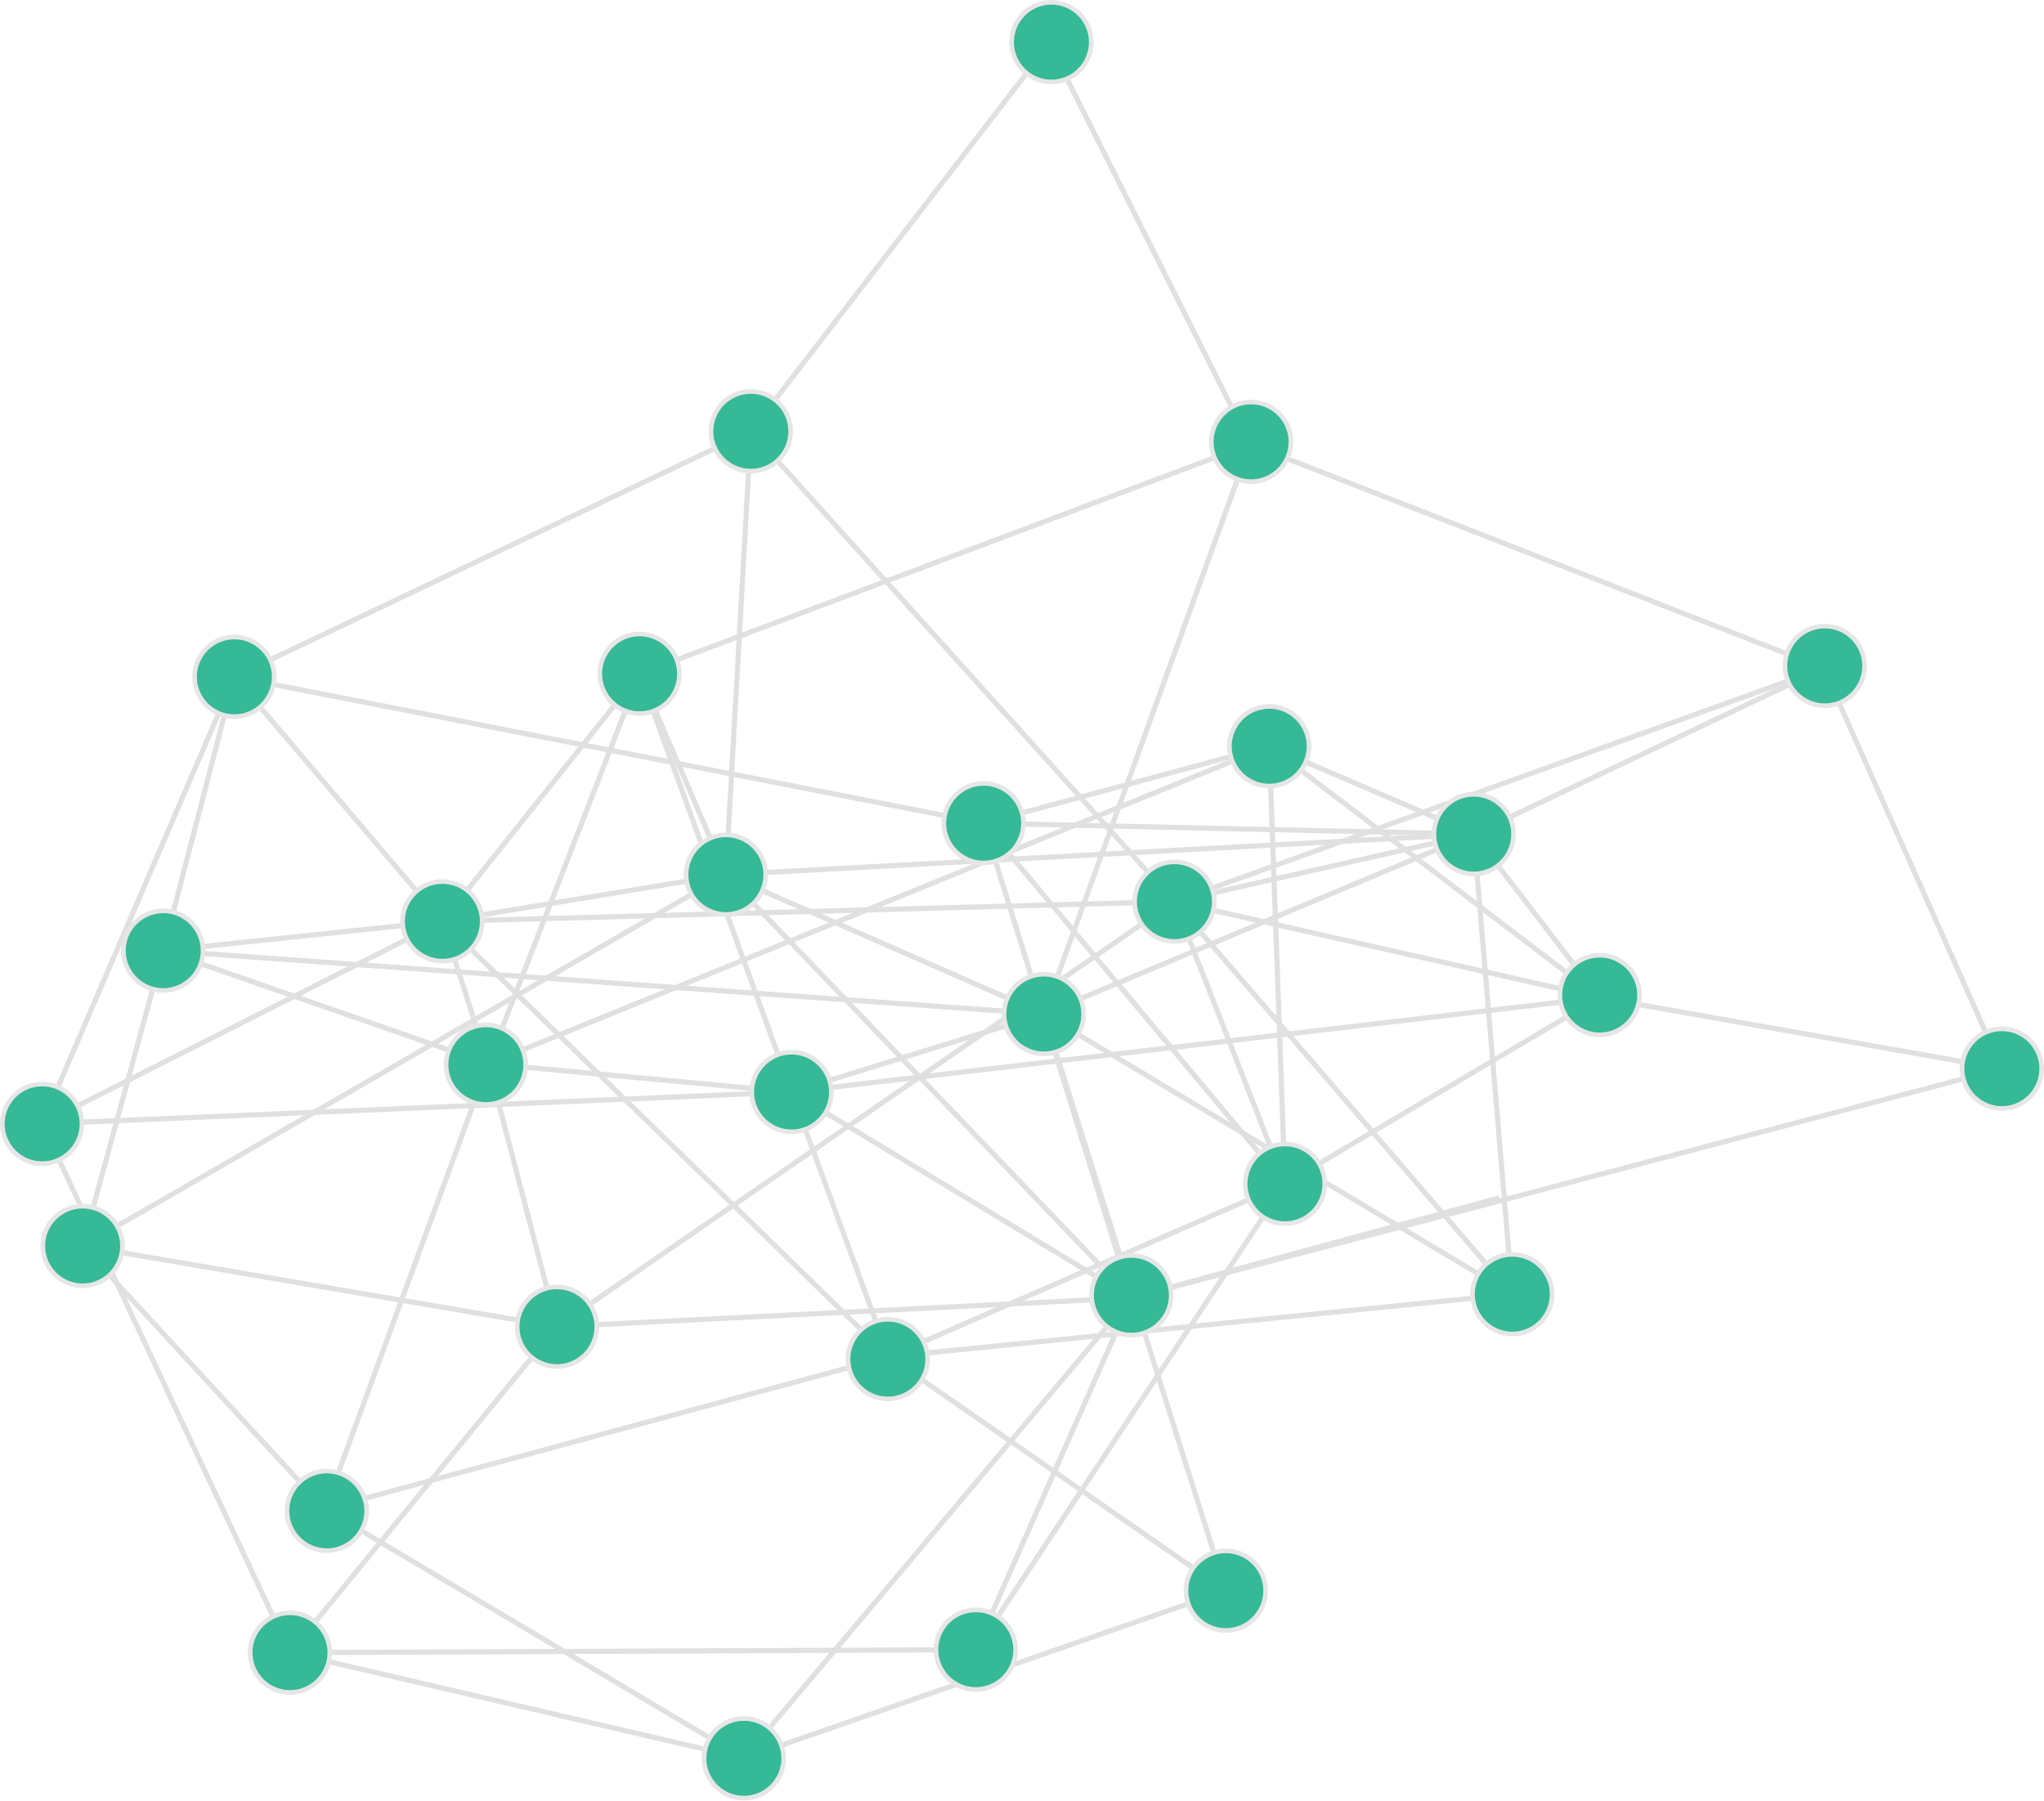
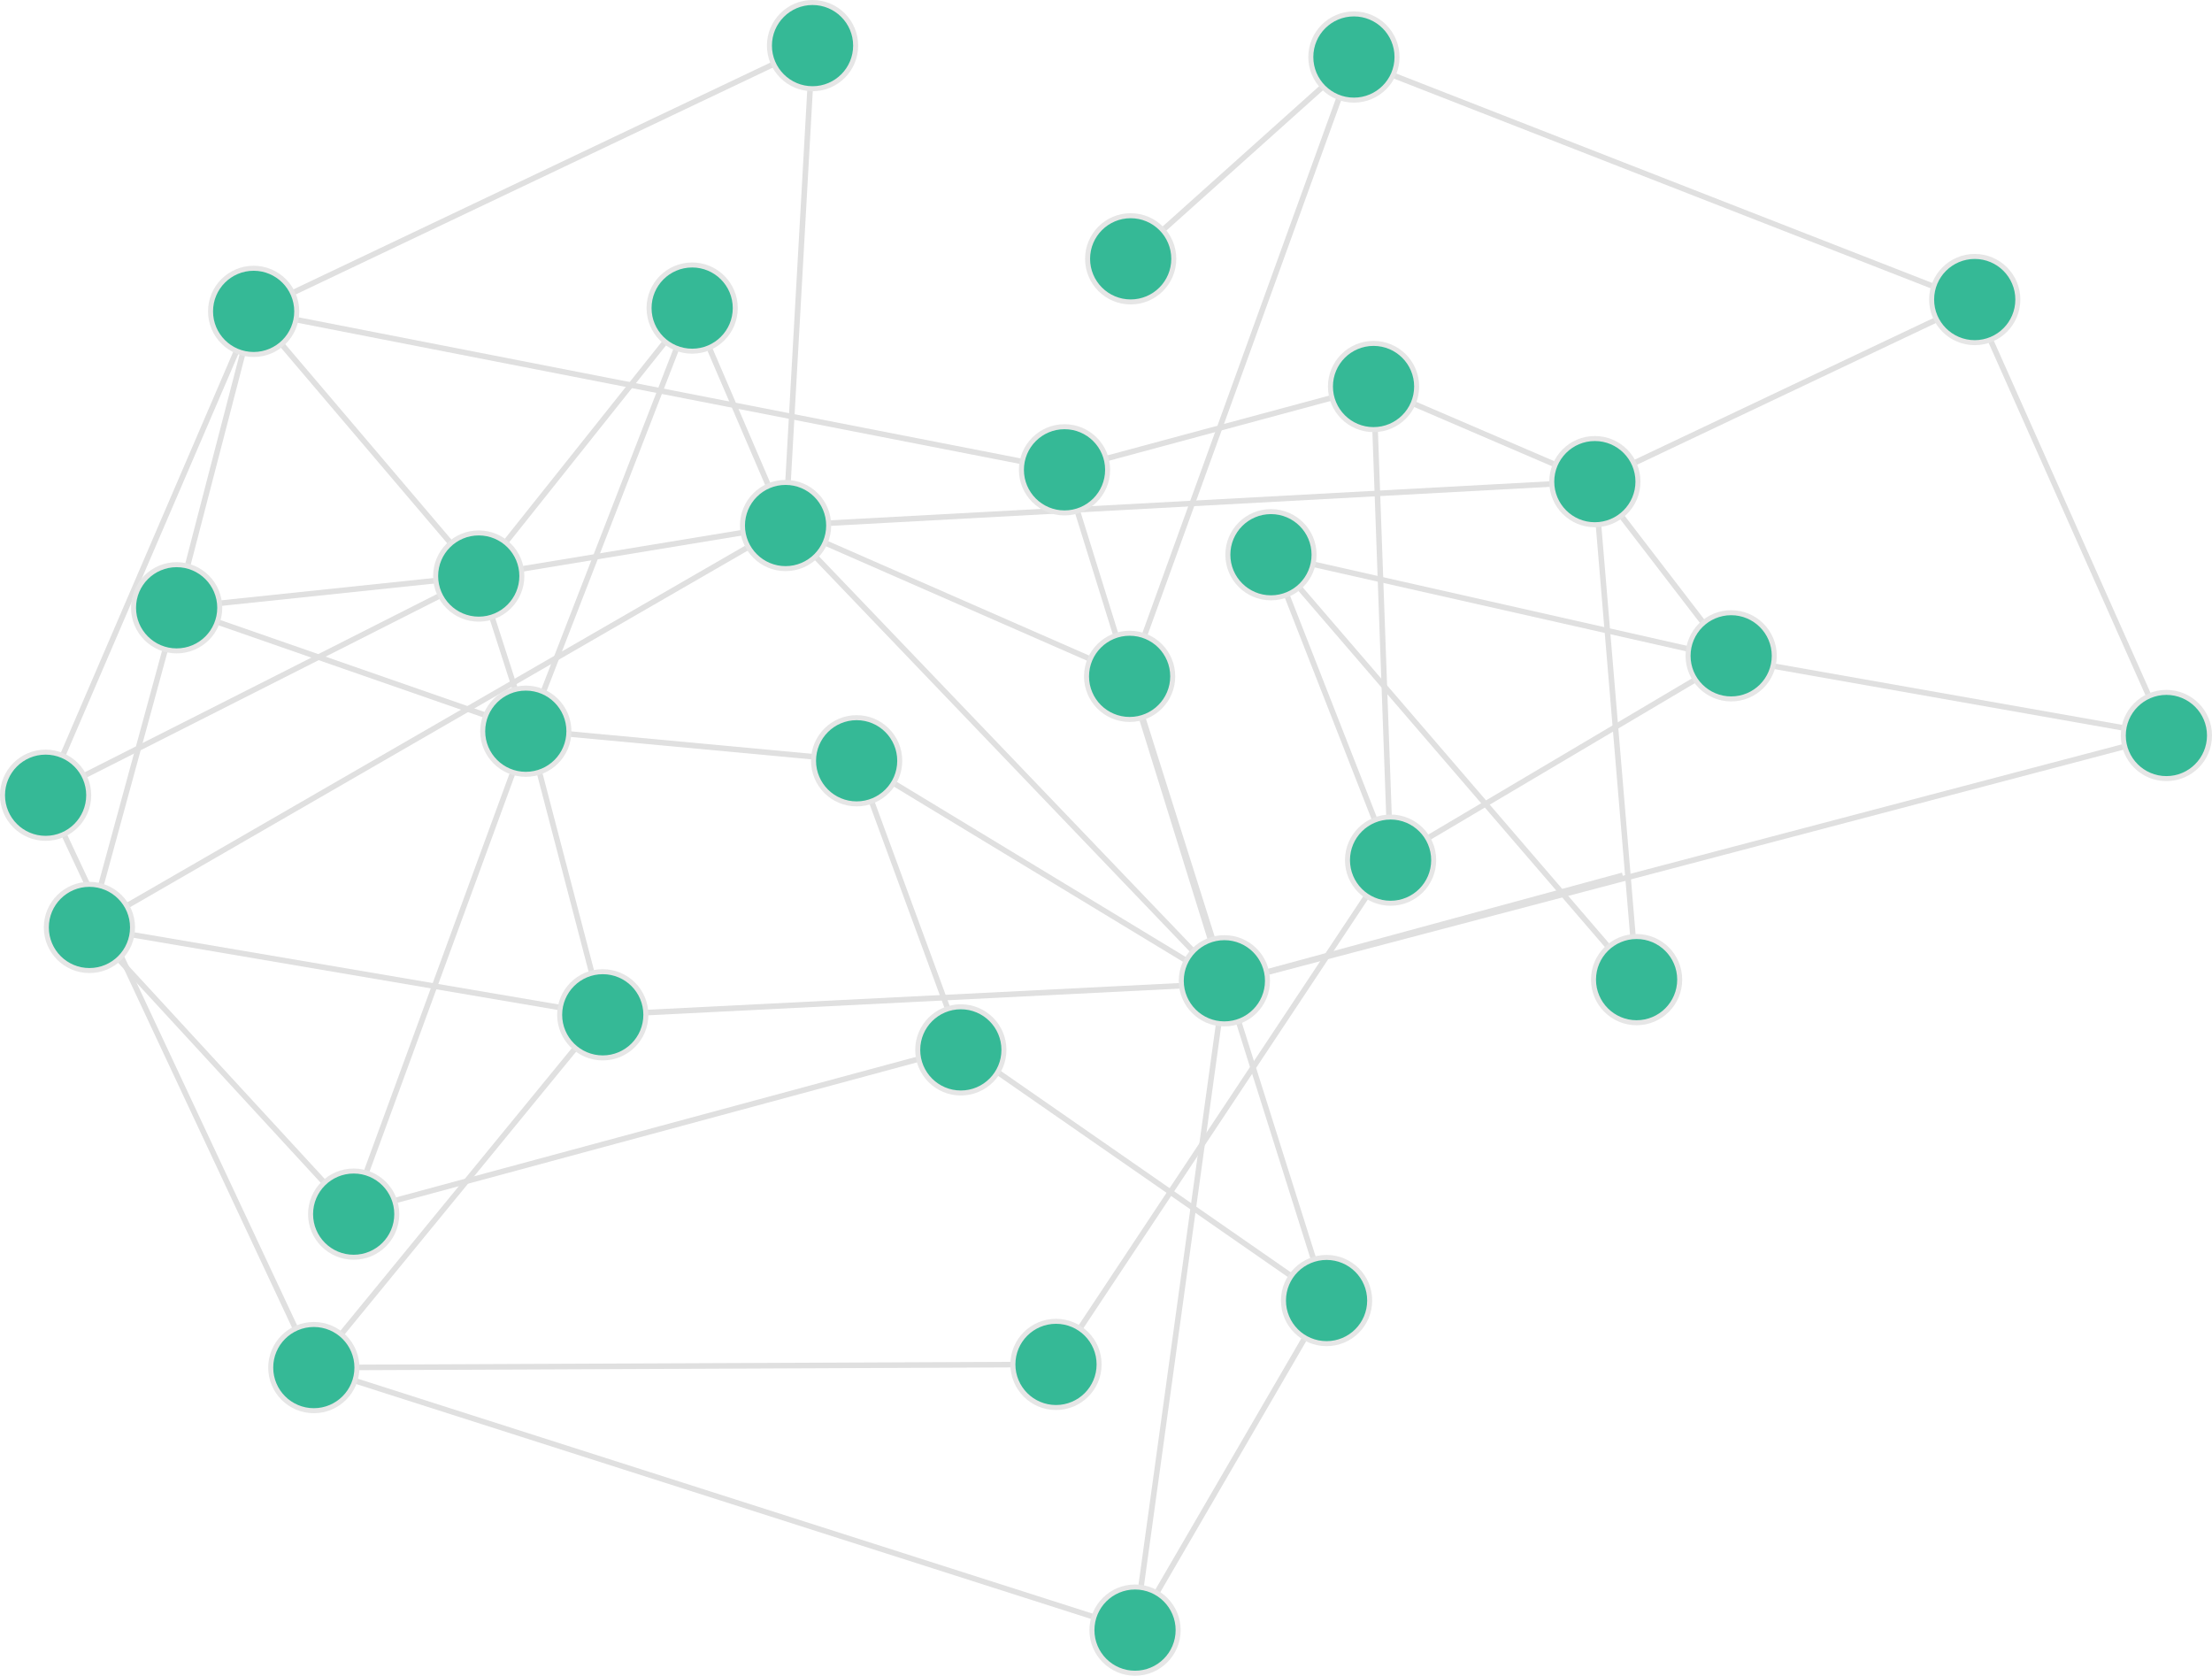
- <svg xmlns="http://www.w3.org/2000/svg" xmlns:xlink="http://www.w3.org/1999/xlink" id="svg241" width="306.441pt" height="269.953pt" version="1.1" viewBox="0 0 306.441 269.953">
+ <svg xmlns="http://www.w3.org/2000/svg" xmlns:xlink="http://www.w3.org/1999/xlink" id="svg241" width="306.441pt" height="232.122pt" version="1.1" viewBox="0 0 306.441 232.122">
  <defs id="defs6">
    <style id="style4" type="text/css">*{stroke-linejoin: round; stroke-linecap: butt}</style>
  </defs>
-   <use id="use171" x="386.175" y="156.36" fill="#73e6c8" stroke="#000000" stroke-width="0.3" xlink:href="#m36042471c1" transform="translate(-61.97553,-51.3622)" />
-   <use id="use173" x="420.813" y="234.179" fill="#73e6c8" stroke="#000000" stroke-width="0.3" xlink:href="#m36042471c1" transform="translate(-61.97553,-51.3622)" />
-   <use id="use175" x="251.629" y="278.723" fill="#73e6c8" stroke="#000000" stroke-width="0.3" xlink:href="#m36042471c1" transform="translate(-61.97553,-51.3622)" />
-   <use id="use177" x="172.863" y="196.482" fill="#73e6c8" stroke="#000000" stroke-width="0.3" xlink:href="#m36042471c1" transform="translate(-61.97553,-51.3622)" />
-   <use id="use179" x="126.676" y="233.227" fill="#73e6c8" stroke="#000000" stroke-width="0.3" xlink:href="#m36042471c1" transform="translate(-61.97553,-51.3622)" />
-   <use id="use181" x="221.416" y="347.097" fill="#73e6c8" stroke="#000000" stroke-width="0.3" xlink:href="#m36042471c1" transform="translate(-61.97553,-51.3622)" />
-   <use id="use183" x="235.718" y="34.988" fill="#73e6c8" stroke="#52aa71" stroke-width="1.5" xlink:href="#m36042471c1" transform="translate(-61.97553,-51.3622)" />
-   <use id="use185" x="204.533" y="290.165" fill="#73e6c8" stroke="#000000" stroke-width="0.3" xlink:href="#m36042471c1" transform="translate(-61.97553,-51.3622)" />
-   <use id="use187" x="94.938" y="319.777" fill="#73e6c8" stroke="#000000" stroke-width="0.3" xlink:href="#m36042471c1" transform="translate(-61.97553,-51.3622)" />
-   <use id="use189" x="88.15" y="347.67" fill="#73e6c8" stroke="#000000" stroke-width="0.3" xlink:href="#m36042471c1" transform="translate(-61.97553,-51.3622)" />
-   <use id="use191" x="342.597" y="220.369" fill="#73e6c8" stroke="#000000" stroke-width="0.3" xlink:href="#m36042471c1" transform="translate(-61.97553,-51.3622)" />
-   <use id="use193" x="318.184" y="188.599" fill="#73e6c8" stroke="#000000" stroke-width="0.3" xlink:href="#m36042471c1" transform="translate(-61.97553,-51.3622)" />
-   <use id="use195" x="234.637" y="223.558" fill="#73e6c8" stroke="#000000" stroke-width="0.3" xlink:href="#m36042471c1" transform="translate(-61.97553,-51.3622)" />
-   <use id="use197" x="140.029" y="284.329" fill="#73e6c8" stroke="#000000" stroke-width="0.3" xlink:href="#m36042471c1" transform="translate(-61.97553,-51.3622)" />
-   <use id="use199" transform="translate(-60.61113,-62.8622)" x="277.17" y="183.336" fill="#73e6c8" stroke="#000000" stroke-width="0.3" xlink:href="#m36042471c1" />
-   <use id="use201" x="47.854" y="268.648" fill="#73e6c8" stroke="#000000" stroke-width="0.3" xlink:href="#m36042471c1" transform="translate(-61.97553,-51.3622)" />
-   <use id="use203" x="185.622" y="238.717" fill="#73e6c8" stroke="#000000" stroke-width="0.3" xlink:href="#m36042471c1" transform="translate(-61.97553,-51.3622)" />
-   <use id="use205" x="270.01" y="335.628" fill="#73e6c8" stroke="#000000" stroke-width="0.3" xlink:href="#m36042471c1" transform="translate(-61.97553,-51.3622)" />
-   <use id="use207" x="281.5" y="256.557" fill="#73e6c8" stroke="#000000" stroke-width="0.3" xlink:href="#m36042471c1" transform="translate(-61.97553,-51.3622)" />
-   <use id="use209" transform="translate(-57.01403,-45.3437)" x="59.043" y="205.227" fill="#73e6c8" stroke="#000000" stroke-width="0.3" xlink:href="#m36042471c1" />
-   <use id="use211" x="274.743" y="112.829" fill="#73e6c8" stroke="#000000" stroke-width="0.3" xlink:href="#m36042471c1" transform="translate(-61.97553,-51.3622)" />
-   <use id="use213" x="117.759" y="205.553" fill="#73e6c8" stroke="#000000" stroke-width="0.3" xlink:href="#m36042471c1" transform="translate(-61.97553,-51.3622)" />
-   <use id="use215" x="260.024" y="201.72" fill="#73e6c8" stroke="#000000" stroke-width="0.3" xlink:href="#m36042471c1" transform="translate(-61.97553,-51.3622)" />
-   <use id="use217" x="77.343" y="158.027" fill="#73e6c8" stroke="#000000" stroke-width="0.3" xlink:href="#m36042471c1" transform="translate(-61.97553,-51.3622)" />
-   <use id="use219" x="39.987" y="244.903" fill="#73e6c8" stroke="#000000" stroke-width="0.3" xlink:href="#m36042471c1" transform="translate(-61.97553,-51.3622)" />
-   <use id="use221" x="177.705" y="110.312" fill="#73e6c8" stroke="#000000" stroke-width="0.3" xlink:href="#m36042471c1" transform="translate(-61.97553,-51.3622)" />
-   <use id="use223" x="176.359" y="368.212" fill="#73e6c8" stroke="#000000" stroke-width="0.3" xlink:href="#m36042471c1" transform="translate(-61.97553,-51.3622)" />
-   <use id="use225" x="156.089" y="157.44" fill="#73e6c8" stroke="#000000" stroke-width="0.3" xlink:href="#m36042471c1" transform="translate(-61.97553,-51.3622)" />
-   <use id="use227" x="222.947" y="186.477" fill="#73e6c8" stroke="#000000" stroke-width="0.3" xlink:href="#m36042471c1" transform="translate(-61.97553,-51.3622)" />
-   <use id="use229" transform="translate(-59.56763,-32.5812)" x="323.178" y="259.288" fill="#73e6c8" stroke="#000000" stroke-width="0.3" xlink:href="#m36042471c1" />
-   <g id="g1" transform="matrix(0.7714988,0,0,0.7714988,0.1157247,0.1157247)">
-     <path id="path11" d="m 354.233,129.717 34.638,77.819" fill="none" stroke="#222222" style="stroke:#e0e0e0;stroke-opacity:1" />
-     <path id="path13" d="m 354.233,129.717 -67.991,32.239" fill="none" stroke="#222222" style="stroke:#e0e0e0;stroke-opacity:1" />
-     <path id="path15" d="m 354.233,129.717 -111.43,-43.531" fill="none" stroke="#222222" style="stroke:#e0e0e0;stroke-opacity:1" />
-     <path id="path17" d="m 354.233,129.717 -126.15,45.36" fill="none" stroke="#222222" style="stroke:#e0e0e0;stroke-opacity:1" />
-     <path id="path19" d="m 388.863,207.537 -169.18,44.545" fill="none" stroke="#222222" style="stroke:#e0e0e0;stroke-opacity:1" />
-     <path id="path21" d="m 388.863,207.537 -78.216,-13.809" fill="none" stroke="#222222" style="stroke:#e0e0e0;stroke-opacity:1" />
-     <path id="path23" d="m 219.683,252.077 -78.766,-82.241" fill="none" stroke="#222222" style="stroke:#e0e0e0;stroke-opacity:1" />
-     <path id="path25" d="m 219.683,252.077 -30.213,68.374" fill="none" stroke="#222222" style="stroke:#e0e0e0;stroke-opacity:1" />
-     <path id="path27" d="m 219.683,252.077 -111.6,5.606" fill="none" stroke="#222222" style="stroke:#e0e0e0;stroke-opacity:1" />
-     <path id="path29" d="m 219.683,252.077 -66.007,-40.006" fill="none" stroke="#222222" style="stroke:#e0e0e0;stroke-opacity:1" />
-     <path id="path31" d="m 219.683,252.077 -75.27,89.488" fill="none" stroke="#222222" style="stroke:#e0e0e0;stroke-opacity:1" />
-     <path id="path33" d="m 219.683,252.077 -28.682,-92.247" fill="none" stroke="#222222" style="stroke:#e0e0e0;stroke-opacity:1" />
-     <path id="path35" d="m 219.683,252.077 71.549,-19.435" fill="none" stroke="#222222" style="stroke:#e0e0e0;stroke-opacity:1" />
-     <path id="path37" d="m 140.913,169.837 145.32,-7.883" fill="none" stroke="#222222" style="stroke:#e0e0e0;stroke-opacity:1" />
-     <path id="path39" d="m 140.913,169.837 61.775,27.076" fill="none" stroke="#222222" style="stroke:#e0e0e0;stroke-opacity:1" />
-     <path id="path41" d="m 140.913,169.837 -125.01,72.166" fill="none" stroke="#222222" style="stroke:#e0e0e0;stroke-opacity:1" />
-     <path id="path43" d="m 140.913,169.837 -55.104,9.071" fill="none" stroke="#222222" style="stroke:#e0e0e0;stroke-opacity:1" />
-     <path id="path45" d="m 140.913,169.837 4.842,-86.17" fill="none" stroke="#222222" style="stroke:#e0e0e0;stroke-opacity:1" />
-     <path id="path47" d="m 140.913,169.837 -16.774,-39.042" fill="none" stroke="#222222" style="stroke:#e0e0e0;stroke-opacity:1" />
-     <path id="path49" d="m 94.733,206.587 -31.737,86.55" fill="none" stroke="#222222" style="stroke:#e0e0e0;stroke-opacity:1" />
-     <path id="path51" d="m 94.733,206.587 13.354,51.102" fill="none" stroke="#222222" style="stroke:#e0e0e0;stroke-opacity:1" />
-     <path id="path53" d="m 94.733,206.587 151.76,-61.712" fill="none" stroke="#222222" style="stroke:#e0e0e0;stroke-opacity:1" />
-     <path id="path55" d="m 94.733,206.587 58.947,5.49" fill="none" stroke="#222222" style="stroke:#e0e0e0;stroke-opacity:1" />
-     <path id="path57" d="m 94.733,206.587 -63.159,-21.981" fill="none" stroke="#222222" style="stroke:#e0e0e0;stroke-opacity:1" />
-     <path id="path59" d="m 94.733,206.587 -8.917,-27.674" fill="none" stroke="#222222" style="stroke:#e0e0e0;stroke-opacity:1" />
-     <path id="path61" d="m 94.733,206.587 29.413,-75.787" fill="none" stroke="#222222" style="stroke:#e0e0e0;stroke-opacity:1" />
-     <path id="path63" d="m 189.473,320.457 -133.27,0.572" fill="none" stroke="#222222" style="stroke:#e0e0e0;stroke-opacity:1" />
-     <path id="path65" d="m 189.473,320.457 60.084,-90.54" fill="none" stroke="#222222" style="stroke:#e0e0e0;stroke-opacity:1" />
-     <path id="path67" d="m 203.773,8.345 39.026,77.84" fill="none" stroke="#222222" style="stroke:#e0e0e0;stroke-opacity:1" />
-     <path id="path69" d="M 203.773,8.345 145.76,83.668" fill="none" stroke="#222222" style="stroke:#e0e0e0;stroke-opacity:1" />
-     <path id="path71" d="m 172.583,263.527 -109.59,29.612" fill="none" stroke="#222222" style="stroke:#e0e0e0;stroke-opacity:1" />
-     <path id="path73" d="m 172.583,263.527 -18.911,-51.448" fill="none" stroke="#222222" style="stroke:#e0e0e0;stroke-opacity:1" />
-     <path id="path75" d="m 172.583,263.527 65.477,45.463" fill="none" stroke="#222222" style="stroke:#e0e0e0;stroke-opacity:1" />
-     <path id="path77" d="m 172.583,263.527 76.967,-33.608" fill="none" stroke="#222222" style="stroke:#e0e0e0;stroke-opacity:1" />
-     <path id="path79" d="m 172.583,263.527 -86.774,-84.612" fill="none" stroke="#222222" style="stroke:#e0e0e0;stroke-opacity:1" />
-     <path id="path81" d="m 172.583,263.527 121.15,-12.152" fill="none" stroke="#222222" style="stroke:#e0e0e0;stroke-opacity:1" />
-     <path id="path83" d="m 62.991,293.137 -47.085,-51.13" fill="none" stroke="#222222" style="stroke:#e0e0e0;stroke-opacity:1" />
-     <path id="path85" d="m 62.991,293.137 81.42,48.434" fill="none" stroke="#222222" style="stroke:#e0e0e0;stroke-opacity:1" />
-     <path id="path87" d="m 56.203,321.027 51.879,-63.34" fill="none" stroke="#222222" style="stroke:#e0e0e0;stroke-opacity:1" />
-     <path id="path89" d="M 56.203,321.027 8.039,218.257" fill="none" stroke="#222222" style="stroke:#e0e0e0;stroke-opacity:1" />
-     <path id="path91" d="m 56.203,321.027 88.208,20.542" fill="none" stroke="#222222" style="stroke:#e0e0e0;stroke-opacity:1" />
-     <path id="path93" d="m 310.653,193.727 -24.413,-31.77" fill="none" stroke="#222222" style="stroke:#e0e0e0;stroke-opacity:1" />
-     <path id="path95" d="m 310.653,193.727 -64.158,-48.854" fill="none" stroke="#222222" style="stroke:#e0e0e0;stroke-opacity:1" />
-     <path id="path97" d="m 310.653,193.727 -156.98,18.348" fill="none" stroke="#222222" style="stroke:#e0e0e0;stroke-opacity:1" />
-     <path id="path99" d="m 310.653,193.727 -61.097,36.188" fill="none" stroke="#222222" style="stroke:#e0e0e0;stroke-opacity:1" />
-     <path id="path101" d="m 310.653,193.727 -82.573,-18.65" fill="none" stroke="#222222" style="stroke:#e0e0e0;stroke-opacity:1" />
-     <path id="path103" d="m 286.233,161.957 -83.547,34.959" fill="none" stroke="#222222" style="stroke:#e0e0e0;stroke-opacity:1" />
-     <path id="path105" d="m 286.233,161.957 -39.745,-17.084" fill="none" stroke="#222222" style="stroke:#e0e0e0;stroke-opacity:1" />
-     <path id="path107" d="m 286.233,161.957 -58.16,13.121" fill="none" stroke="#222222" style="stroke:#e0e0e0;stroke-opacity:1" />
-     <path id="path109" d="m 286.233,161.957 -95.238,-2.122" fill="none" stroke="#222222" style="stroke:#e0e0e0;stroke-opacity:1" />
-     <path id="path111" d="m 286.233,161.957 7.496,89.414" fill="none" stroke="#222222" style="stroke:#e0e0e0;stroke-opacity:1" />
-     <path id="path113" d="m 202.693,196.917 -49.015,15.16" fill="none" stroke="#222222" style="stroke:#e0e0e0;stroke-opacity:1" />
-     <path id="path115" d="m 202.693,196.917 35.372,112.07" fill="none" stroke="#222222" style="stroke:#e0e0e0;stroke-opacity:1" />
-     <path id="path117" d="M 202.693,196.917 31.573,184.605" fill="none" stroke="#222222" style="stroke:#e0e0e0;stroke-opacity:1" />
-     <path id="path119" d="m 202.693,196.917 40.106,-110.73" fill="none" stroke="#222222" style="stroke:#e0e0e0;stroke-opacity:1" />
-     <path id="path121" d="m 202.693,196.917 91.043,54.455" fill="none" stroke="#222222" style="stroke:#e0e0e0;stroke-opacity:1" />
-     <path id="path123" d="m 108.083,257.687 -92.176,-15.682" fill="none" stroke="#222222" style="stroke:#e0e0e0;stroke-opacity:1" />
-     <path id="path125" d="m 108.083,257.687 119.99,-82.61" fill="none" stroke="#222222" style="stroke:#e0e0e0;stroke-opacity:1" />
-     <path id="path127" d="m 246.493,144.877 3.061,85.042" fill="none" stroke="#222222" style="stroke:#e0e0e0;stroke-opacity:1" />
-     <path id="path129" d="m 246.493,144.877 -55.492,14.962" fill="none" stroke="#222222" style="stroke:#e0e0e0;stroke-opacity:1" />
-     <path id="path131" d="m 15.907,242.007 15.663,-57.402" fill="none" stroke="#222222" style="stroke:#e0e0e0;stroke-opacity:1" />
-     <path id="path133" d="m 153.673,212.077 -145.64,6.186" fill="none" stroke="#222222" style="stroke:#e0e0e0;stroke-opacity:1" />
-     <path id="path135" d="m 153.673,212.077 -29.533,-81.278" fill="none" stroke="#222222" style="stroke:#e0e0e0;stroke-opacity:1" />
-     <path id="path137" d="m 238.063,308.987 -93.651,32.583" fill="none" stroke="#222222" style="stroke:#e0e0e0;stroke-opacity:1" />
-     <path id="path139" d="m 249.553,229.917 -21.476,-54.838" fill="none" stroke="#222222" style="stroke:#e0e0e0;stroke-opacity:1" />
-     <path id="path141" d="m 249.553,229.917 -58.553,-70.081" fill="none" stroke="#222222" style="stroke:#e0e0e0;stroke-opacity:1" />
-     <path id="path143" d="m 31.569,184.607 54.242,-5.692" fill="none" stroke="#222222" style="stroke:#e0e0e0;stroke-opacity:1" />
-     <path id="path145" d="m 31.569,184.607 13.827,-53.218" fill="none" stroke="#222222" style="stroke:#e0e0e0;stroke-opacity:1" />
-     <path id="path147" d="m 242.793,86.187 -118.65,44.611" fill="none" stroke="#222222" style="stroke:#e0e0e0;stroke-opacity:1" />
-     <path id="path149" d="m 85.813,178.907 142.27,-3.834" fill="none" stroke="#222222" style="stroke:#e0e0e0;stroke-opacity:1" />
-     <path id="path151" d="m 85.813,178.907 -40.416,-47.526" fill="none" stroke="#222222" style="stroke:#e0e0e0;stroke-opacity:1" />
-     <path id="path153" d="m 85.813,178.907 -77.772,39.35" fill="none" stroke="#222222" style="stroke:#e0e0e0;stroke-opacity:1" />
-     <path id="path155" d="m 85.813,178.907 38.33,-48.114" fill="none" stroke="#222222" style="stroke:#e0e0e0;stroke-opacity:1" />
-     <path id="path157" d="m 228.073,175.077 -82.32,-91.408" fill="none" stroke="#222222" style="stroke:#e0e0e0;stroke-opacity:1" />
-     <path id="path159" d="m 228.073,175.077 65.657,76.293" fill="none" stroke="#222222" style="stroke:#e0e0e0;stroke-opacity:1" />
-     <path id="path161" d="m 45.396,131.387 -37.356,86.876" fill="none" stroke="#222222" style="stroke:#e0e0e0;stroke-opacity:1" />
-     <path id="path163" d="M 45.396,131.387 145.756,83.671" fill="none" stroke="#222222" style="stroke:#e0e0e0;stroke-opacity:1" />
-     <path id="path165" d="m 45.396,131.387 145.6,28.449" fill="none" stroke="#222222" style="stroke:#e0e0e0;stroke-opacity:1" />
-     <circle style="fill:#35b996;fill-opacity:1;stroke:#e6e6e6;stroke-width:0.9;stroke-linejoin:round;stroke-miterlimit:10;stroke-dasharray:none;stroke-opacity:1" id="path395" cx="145.755" cy="83.671" r="7.74" />
-     <circle style="fill:#35b996;fill-opacity:1;stroke:#e6e6e6;stroke-width:0.9;stroke-linecap:butt;stroke-linejoin:round;stroke-miterlimit:10;stroke-dasharray:none;stroke-opacity:1" id="path395-3" cx="85.817" cy="178.907" r="7.74" />
-     <circle style="fill:#35b996;fill-opacity:1;stroke:#e6e6e6;stroke-width:0.9;stroke-linecap:butt;stroke-linejoin:round;stroke-miterlimit:10;stroke-dasharray:none;stroke-opacity:1" id="path395-3-3" cx="15.909" cy="241.999" r="7.74" />
-     <circle style="fill:#35b996;fill-opacity:1;stroke:#e6e6e6;stroke-width:0.9;stroke-linecap:butt;stroke-linejoin:round;stroke-miterlimit:10;stroke-dasharray:none;stroke-opacity:1" id="path395-3-5" cx="56.203" cy="321.027" r="7.74" />
-     <circle style="fill:#35b996;fill-opacity:1;stroke:#e6e6e6;stroke-width:0.9;stroke-linecap:butt;stroke-linejoin:round;stroke-miterlimit:10;stroke-dasharray:none;stroke-opacity:1" id="path395-3-6" cx="63.359" cy="293.476" r="7.74" />
-     <circle style="fill:#35b996;fill-opacity:1;stroke:#e6e6e6;stroke-width:0.9;stroke-linecap:butt;stroke-linejoin:round;stroke-miterlimit:10;stroke-dasharray:none;stroke-opacity:1" id="path395-3-2" cx="144.405" cy="341.568" r="7.74" />
-     <circle style="fill:#35b996;fill-opacity:1;stroke:#e6e6e6;stroke-width:0.9;stroke-linecap:butt;stroke-linejoin:round;stroke-miterlimit:10;stroke-dasharray:none;stroke-opacity:1" id="path395-3-9" cx="108.086" cy="257.685" r="7.74" />
-     <circle style="fill:#35b996;fill-opacity:1;stroke:#e6e6e6;stroke-width:0.9;stroke-linecap:butt;stroke-linejoin:round;stroke-miterlimit:10;stroke-dasharray:none;stroke-opacity:1" id="path395-3-1" cx="172.383" cy="263.985" r="7.74" />
-     <circle style="fill:#35b996;fill-opacity:1;stroke:#e6e6e6;stroke-width:0.9;stroke-linecap:butt;stroke-linejoin:round;stroke-miterlimit:10;stroke-dasharray:none;stroke-opacity:1" id="path395-3-27" cx="189.473" cy="320.457" r="7.74" />
-     <circle style="fill:#35b996;fill-opacity:1;stroke:#e6e6e6;stroke-width:0.9;stroke-linecap:butt;stroke-linejoin:round;stroke-miterlimit:10;stroke-dasharray:none;stroke-opacity:1" id="path395-3-0" cx="238.058" cy="308.989" r="7.74" />
-     <circle style="fill:#35b996;fill-opacity:1;stroke:#e6e6e6;stroke-width:0.9;stroke-linecap:butt;stroke-linejoin:round;stroke-miterlimit:10;stroke-dasharray:none;stroke-opacity:1" id="path395-3-93" cx="219.708" cy="251.578" r="7.74" />
-     <circle style="fill:#35b996;fill-opacity:1;stroke:#e6e6e6;stroke-width:0.9;stroke-linecap:butt;stroke-linejoin:round;stroke-miterlimit:10;stroke-dasharray:none;stroke-opacity:1" id="path395-3-60" cx="249.553" cy="229.917" r="7.74" />
-     <circle style="fill:#35b996;fill-opacity:1;stroke:#e6e6e6;stroke-width:0.9;stroke-linecap:butt;stroke-linejoin:round;stroke-miterlimit:10;stroke-dasharray:none;stroke-opacity:1" id="path395-3-62" cx="293.729" cy="251.369" r="7.74" />
-     <circle style="fill:#35b996;fill-opacity:1;stroke:#e6e6e6;stroke-width:0.9;stroke-linecap:butt;stroke-linejoin:round;stroke-miterlimit:10;stroke-dasharray:none;stroke-opacity:1" id="path395-3-61" cx="202.693" cy="196.917" r="7.74" />
-     <circle style="fill:#35b996;fill-opacity:1;stroke:#e6e6e6;stroke-width:0.9;stroke-linecap:butt;stroke-linejoin:round;stroke-miterlimit:10;stroke-dasharray:none;stroke-opacity:1" id="path395-3-8" cx="153.673" cy="212.077" r="7.74" />
-     <circle style="fill:#35b996;fill-opacity:1;stroke:#e6e6e6;stroke-width:0.9;stroke-linecap:butt;stroke-linejoin:round;stroke-miterlimit:10;stroke-dasharray:none;stroke-opacity:1" id="path395-3-7" cx="140.913" cy="169.837" r="7.74" />
-     <circle style="fill:#35b996;fill-opacity:1;stroke:#e6e6e6;stroke-width:0.9;stroke-linecap:butt;stroke-linejoin:round;stroke-miterlimit:10;stroke-dasharray:none;stroke-opacity:1" id="path395-3-92" cx="124.14" cy="130.797" r="7.74" />
-     <circle style="fill:#35b996;fill-opacity:1;stroke:#e6e6e6;stroke-width:0.9;stroke-linecap:butt;stroke-linejoin:round;stroke-miterlimit:10;stroke-dasharray:none;stroke-opacity:1" id="path395-3-02" cx="94.267" cy="206.768" r="7.74" />
-     <circle style="fill:#35b996;fill-opacity:1;stroke:#e6e6e6;stroke-width:0.9;stroke-linecap:butt;stroke-linejoin:round;stroke-miterlimit:10;stroke-dasharray:none;stroke-opacity:1" id="path395-3-37" cx="204.169" cy="8.04" r="7.74" />
-     <circle style="fill:#35b996;fill-opacity:1;stroke:#e6e6e6;stroke-width:0.9;stroke-linecap:butt;stroke-linejoin:round;stroke-miterlimit:10;stroke-dasharray:none;stroke-opacity:1" id="path395-3-59" cx="242.969" cy="85.719" r="7.74" />
-     <circle style="fill:#35b996;fill-opacity:1;stroke:#e6e6e6;stroke-width:0.9;stroke-linecap:butt;stroke-linejoin:round;stroke-miterlimit:10;stroke-dasharray:none;stroke-opacity:1" id="path395-3-22" cx="246.493" cy="144.877" r="7.74" />
-     <circle style="fill:#35b996;fill-opacity:1;stroke:#e6e6e6;stroke-width:0.9;stroke-linecap:butt;stroke-linejoin:round;stroke-miterlimit:10;stroke-dasharray:none;stroke-opacity:1" id="path395-3-89" cx="191.002" cy="159.835" r="7.74" />
-     <circle style="fill:#35b996;fill-opacity:1;stroke:#e6e6e6;stroke-width:0.9;stroke-linecap:butt;stroke-linejoin:round;stroke-miterlimit:10;stroke-dasharray:none;stroke-opacity:1" id="path395-3-73" cx="228.073" cy="175.078" r="7.74" />
-     <circle style="fill:#35b996;fill-opacity:1;stroke:#e6e6e6;stroke-width:0.9;stroke-linecap:butt;stroke-linejoin:round;stroke-miterlimit:10;stroke-dasharray:none;stroke-opacity:1" id="path395-3-612" cx="310.711" cy="193.23" r="7.74" />
-     <circle style="fill:#35b996;fill-opacity:1;stroke:#e6e6e6;stroke-width:0.9;stroke-linecap:butt;stroke-linejoin:round;stroke-miterlimit:10;stroke-dasharray:none;stroke-opacity:1" id="path395-3-94" cx="388.863" cy="207.537" r="7.74" />
-     <circle style="fill:#35b996;fill-opacity:1;stroke:#e6e6e6;stroke-width:0.9;stroke-linecap:butt;stroke-linejoin:round;stroke-miterlimit:10;stroke-dasharray:none;stroke-opacity:1" id="path395-3-78" cx="354.447" cy="129.265" r="7.74" />
-     <circle style="fill:#35b996;fill-opacity:1;stroke:#e6e6e6;stroke-width:0.9;stroke-linecap:butt;stroke-linejoin:round;stroke-miterlimit:10;stroke-dasharray:none;stroke-opacity:1" id="path395-3-931" cx="286.233" cy="161.957" r="7.74" />
-     <circle style="fill:#35b996;fill-opacity:1;stroke:#e6e6e6;stroke-width:0.9;stroke-linecap:butt;stroke-linejoin:round;stroke-miterlimit:10;stroke-dasharray:none;stroke-opacity:1" id="path395-6" cx="31.569" cy="184.607" r="7.74" />
-     <circle style="fill:#35b996;fill-opacity:1;stroke:#e6e6e6;stroke-width:0.9;stroke-linecap:butt;stroke-linejoin:round;stroke-miterlimit:10;stroke-dasharray:none;stroke-opacity:1" id="path395-7" cx="8.04" cy="218.263" r="7.74" />
-     <circle style="fill:#35b996;fill-opacity:1;stroke:#e6e6e6;stroke-width:0.9;stroke-linecap:butt;stroke-linejoin:round;stroke-miterlimit:10;stroke-dasharray:none;stroke-opacity:1" id="path395-5" cx="45.396" cy="131.387" r="7.74" />
+   <use id="use171" x="386.175" y="156.36" fill="#73e6c8" stroke="#000000" stroke-width="0.3" xlink:href="#m36042471c1" transform="translate(-61.97553,-54.21147)" />
+   <use id="use173" x="420.813" y="234.179" fill="#73e6c8" stroke="#000000" stroke-width="0.3" xlink:href="#m36042471c1" transform="translate(-61.97553,-54.21147)" />
+   <use id="use175" x="251.629" y="278.723" fill="#73e6c8" stroke="#000000" stroke-width="0.3" xlink:href="#m36042471c1" transform="translate(-61.97553,-54.21147)" />
+   <use id="use177" x="172.863" y="196.482" fill="#73e6c8" stroke="#000000" stroke-width="0.3" xlink:href="#m36042471c1" transform="translate(-61.97553,-54.21147)" />
+   <use id="use179" x="126.676" y="233.227" fill="#73e6c8" stroke="#000000" stroke-width="0.3" xlink:href="#m36042471c1" transform="translate(-61.97553,-54.21147)" />
+   <use id="use181" x="221.416" y="347.097" fill="#73e6c8" stroke="#000000" stroke-width="0.3" xlink:href="#m36042471c1" transform="translate(-61.97553,-54.21147)" />
+   <use id="use183" x="235.718" y="34.988" fill="#73e6c8" stroke="#52aa71" stroke-width="1.5" xlink:href="#m36042471c1" transform="translate(-61.97553,-54.21147)" />
+   <use id="use185" x="204.533" y="290.165" fill="#73e6c8" stroke="#000000" stroke-width="0.3" xlink:href="#m36042471c1" transform="translate(-61.97553,-54.21147)" />
+   <use id="use187" x="94.938" y="319.777" fill="#73e6c8" stroke="#000000" stroke-width="0.3" xlink:href="#m36042471c1" transform="translate(-61.97553,-54.21147)" />
+   <use id="use189" x="88.15" y="347.67" fill="#73e6c8" stroke="#000000" stroke-width="0.3" xlink:href="#m36042471c1" transform="translate(-61.97553,-54.21147)" />
+   <use id="use191" x="342.597" y="220.369" fill="#73e6c8" stroke="#000000" stroke-width="0.3" xlink:href="#m36042471c1" transform="translate(-61.97553,-54.21147)" />
+   <use id="use193" x="318.184" y="188.599" fill="#73e6c8" stroke="#000000" stroke-width="0.3" xlink:href="#m36042471c1" transform="translate(-61.97553,-54.21147)" />
+   <use id="use195" x="234.637" y="223.558" fill="#73e6c8" stroke="#000000" stroke-width="0.3" xlink:href="#m36042471c1" transform="translate(-61.97553,-54.21147)" />
+   <use id="use197" x="140.029" y="284.329" fill="#73e6c8" stroke="#000000" stroke-width="0.3" xlink:href="#m36042471c1" transform="translate(-61.97553,-54.21147)" />
+   <use id="use199" transform="translate(-60.61113,-65.71147)" x="277.17" y="183.336" fill="#73e6c8" stroke="#000000" stroke-width="0.3" xlink:href="#m36042471c1" />
+   <use id="use201" x="47.854" y="268.648" fill="#73e6c8" stroke="#000000" stroke-width="0.3" xlink:href="#m36042471c1" transform="translate(-61.97553,-54.21147)" />
+   <use id="use203" x="185.622" y="238.717" fill="#73e6c8" stroke="#000000" stroke-width="0.3" xlink:href="#m36042471c1" transform="translate(-61.97553,-54.21147)" />
+   <use id="use205" x="270.01" y="335.628" fill="#73e6c8" stroke="#000000" stroke-width="0.3" xlink:href="#m36042471c1" transform="translate(-61.97553,-54.21147)" />
+   <use id="use207" x="281.5" y="256.557" fill="#73e6c8" stroke="#000000" stroke-width="0.3" xlink:href="#m36042471c1" transform="translate(-61.97553,-54.21147)" />
+   <use id="use209" transform="translate(-57.01403,-48.19297)" x="59.043" y="205.227" fill="#73e6c8" stroke="#000000" stroke-width="0.3" xlink:href="#m36042471c1" />
+   <use id="use211" x="274.743" y="112.829" fill="#73e6c8" stroke="#000000" stroke-width="0.3" xlink:href="#m36042471c1" transform="translate(-61.97553,-54.21147)" />
+   <use id="use213" x="117.759" y="205.553" fill="#73e6c8" stroke="#000000" stroke-width="0.3" xlink:href="#m36042471c1" transform="translate(-61.97553,-54.21147)" />
+   <use id="use215" x="260.024" y="201.72" fill="#73e6c8" stroke="#000000" stroke-width="0.3" xlink:href="#m36042471c1" transform="translate(-61.97553,-54.21147)" />
+   <use id="use217" x="77.343" y="158.027" fill="#73e6c8" stroke="#000000" stroke-width="0.3" xlink:href="#m36042471c1" transform="translate(-61.97553,-54.21147)" />
+   <use id="use219" x="39.987" y="244.903" fill="#73e6c8" stroke="#000000" stroke-width="0.3" xlink:href="#m36042471c1" transform="translate(-61.97553,-54.21147)" />
+   <use id="use221" x="177.705" y="110.312" fill="#73e6c8" stroke="#000000" stroke-width="0.3" xlink:href="#m36042471c1" transform="translate(-61.97553,-54.21147)" />
+   <use id="use223" x="176.359" y="368.212" fill="#73e6c8" stroke="#000000" stroke-width="0.3" xlink:href="#m36042471c1" transform="translate(-61.97553,-54.21147)" />
+   <use id="use225" x="156.089" y="157.44" fill="#73e6c8" stroke="#000000" stroke-width="0.3" xlink:href="#m36042471c1" transform="translate(-61.97553,-54.21147)" />
+   <use id="use227" x="222.947" y="186.477" fill="#73e6c8" stroke="#000000" stroke-width="0.3" xlink:href="#m36042471c1" transform="translate(-61.97553,-54.21147)" />
+   <use id="use229" transform="translate(-59.56763,-35.43047)" x="323.178" y="259.288" fill="#73e6c8" stroke="#000000" stroke-width="0.3" xlink:href="#m36042471c1" />
+   <g id="g1" transform="matrix(0.7714988,0,0,0.7714988,0.1157247,-2.733549)">
+     <path id="path11" d="m 354.233,57.779 34.638,77.819" fill="none" stroke="#222222" style="stroke:#e0e0e0;stroke-opacity:1" />
+     <path id="path13" d="m 354.233,57.779 -67.991,32.239" fill="none" stroke="#222222" style="stroke:#e0e0e0;stroke-opacity:1" />
+     <path id="path15" d="m 354.233,57.779 -111.43,-43.531" fill="none" stroke="#222222" style="stroke:#e0e0e0;stroke-opacity:1" />
+     <path id="path19" d="m 388.863,135.599 -169.18,44.545" fill="none" stroke="#222222" style="stroke:#e0e0e0;stroke-opacity:1" />
+     <path id="path21" d="m 388.863,135.599 -78.216,-13.809" fill="none" stroke="#222222" style="stroke:#e0e0e0;stroke-opacity:1" />
+     <path id="path23" d="m 219.683,180.139 -78.766,-82.241" fill="none" stroke="#222222" style="stroke:#e0e0e0;stroke-opacity:1" />
+     <path id="path27" d="m 219.683,180.139 -111.6,5.606" fill="none" stroke="#222222" style="stroke:#e0e0e0;stroke-opacity:1" />
+     <path id="path29" d="m 219.683,180.139 -66.007,-40.006" fill="none" stroke="#222222" style="stroke:#e0e0e0;stroke-opacity:1" />
+     <path id="path31" d="m 219.683,180.139 -16.018,116.086" fill="none" stroke="#222222" style="stroke:#e0e0e0;stroke-opacity:1" />
+     <path id="path33" d="m 219.683,180.139 -28.682,-92.247" fill="none" stroke="#222222" style="stroke:#e0e0e0;stroke-opacity:1" />
+     <path id="path35" d="m 219.683,180.139 71.549,-19.435" fill="none" stroke="#222222" style="stroke:#e0e0e0;stroke-opacity:1" />
+     <path id="path37" d="m 140.913,97.899 145.32,-7.883" fill="none" stroke="#222222" style="stroke:#e0e0e0;stroke-opacity:1" />
+     <path id="path39" d="m 140.913,97.899 61.775,27.076" fill="none" stroke="#222222" style="stroke:#e0e0e0;stroke-opacity:1" />
+     <path id="path41" d="M 140.913,97.899 15.903,170.065" fill="none" stroke="#222222" style="stroke:#e0e0e0;stroke-opacity:1" />
+     <path id="path43" d="M 140.913,97.899 85.809,106.97" fill="none" stroke="#222222" style="stroke:#e0e0e0;stroke-opacity:1" />
+     <path id="path45" d="m 140.913,97.899 4.842,-86.17" fill="none" stroke="#222222" style="stroke:#e0e0e0;stroke-opacity:1" />
+     <path id="path47" d="m 140.913,97.899 -16.774,-39.042" fill="none" stroke="#222222" style="stroke:#e0e0e0;stroke-opacity:1" />
+     <path id="path49" d="m 94.733,134.649 -31.737,86.55" fill="none" stroke="#222222" style="stroke:#e0e0e0;stroke-opacity:1" />
+     <path id="path51" d="m 94.733,134.649 13.354,51.102" fill="none" stroke="#222222" style="stroke:#e0e0e0;stroke-opacity:1" />
+     <path id="path55" d="m 94.733,134.649 58.947,5.49" fill="none" stroke="#222222" style="stroke:#e0e0e0;stroke-opacity:1" />
+     <path id="path57" d="m 94.733,134.649 -63.159,-21.981" fill="none" stroke="#222222" style="stroke:#e0e0e0;stroke-opacity:1" />
+     <path id="path59" d="m 94.733,134.649 -8.917,-27.674" fill="none" stroke="#222222" style="stroke:#e0e0e0;stroke-opacity:1" />
+     <path id="path61" d="M 94.733,134.649 124.146,58.862" fill="none" stroke="#222222" style="stroke:#e0e0e0;stroke-opacity:1" />
+     <path id="path63" d="m 189.473,248.519 -133.27,0.572" fill="none" stroke="#222222" style="stroke:#e0e0e0;stroke-opacity:1" />
+     <path id="path65" d="m 189.473,248.519 60.084,-90.54" fill="none" stroke="#222222" style="stroke:#e0e0e0;stroke-opacity:1" />
+     <path id="path67" d="M 202.883,50.015 242.799,14.247" fill="none" stroke="#222222" style="stroke:#e0e0e0;stroke-opacity:1" />
+     <path id="path71" d="m 172.583,191.589 -109.59,29.612" fill="none" stroke="#222222" style="stroke:#e0e0e0;stroke-opacity:1" />
+     <path id="path73" d="m 172.583,191.589 -18.911,-51.448" fill="none" stroke="#222222" style="stroke:#e0e0e0;stroke-opacity:1" />
+     <path id="path75" d="m 172.583,191.589 65.477,45.463" fill="none" stroke="#222222" style="stroke:#e0e0e0;stroke-opacity:1" />
+     <path id="path83" d="m 62.991,221.199 -47.085,-51.13" fill="none" stroke="#222222" style="stroke:#e0e0e0;stroke-opacity:1" />
+     <path id="path87" d="m 56.203,249.089 51.879,-63.34" fill="none" stroke="#222222" style="stroke:#e0e0e0;stroke-opacity:1" />
+     <path id="path89" d="M 56.203,249.089 8.039,146.319" fill="none" stroke="#222222" style="stroke:#e0e0e0;stroke-opacity:1" />
+     <path id="path91" d="m 56.203,249.089 147.462,47.136" fill="none" stroke="#222222" style="stroke:#e0e0e0;stroke-opacity:1" />
+     <path id="path93" d="m 310.653,121.789 -24.413,-31.77" fill="none" stroke="#222222" style="stroke:#e0e0e0;stroke-opacity:1" />
+     <path id="path99" d="m 310.653,121.789 -61.097,36.188" fill="none" stroke="#222222" style="stroke:#e0e0e0;stroke-opacity:1" />
+     <path id="path101" d="m 310.653,121.789 -82.573,-18.65" fill="none" stroke="#222222" style="stroke:#e0e0e0;stroke-opacity:1" />
+     <path id="path105" d="m 286.233,90.019 -39.745,-17.084" fill="none" stroke="#222222" style="stroke:#e0e0e0;stroke-opacity:1" />
+     <path id="path111" d="m 286.233,90.019 7.496,89.414" fill="none" stroke="#222222" style="stroke:#e0e0e0;stroke-opacity:1" />
+     <path id="path115" d="m 202.693,124.979 35.372,112.07" fill="none" stroke="#222222" style="stroke:#e0e0e0;stroke-opacity:1" />
+     <path id="path119" d="m 202.693,124.979 40.106,-110.73" fill="none" stroke="#222222" style="stroke:#e0e0e0;stroke-opacity:1" />
+     <path id="path123" d="m 108.083,185.749 -92.176,-15.682" fill="none" stroke="#222222" style="stroke:#e0e0e0;stroke-opacity:1" />
+     <path id="path127" d="m 246.493,72.939 3.061,85.042" fill="none" stroke="#222222" style="stroke:#e0e0e0;stroke-opacity:1" />
+     <path id="path129" d="m 246.493,72.939 -55.492,14.962" fill="none" stroke="#222222" style="stroke:#e0e0e0;stroke-opacity:1" />
+     <path id="path131" d="m 15.907,170.069 15.663,-57.402" fill="none" stroke="#222222" style="stroke:#e0e0e0;stroke-opacity:1" />
+     <path id="path137" d="m 238.063,237.049 -34.398,59.176" fill="none" stroke="#222222" style="stroke:#e0e0e0;stroke-opacity:1" />
+     <path id="path139" d="m 249.553,157.979 -21.476,-54.838" fill="none" stroke="#222222" style="stroke:#e0e0e0;stroke-opacity:1" />
+     <path id="path143" d="m 31.569,112.669 54.242,-5.692" fill="none" stroke="#222222" style="stroke:#e0e0e0;stroke-opacity:1" />
+     <path id="path145" d="m 31.569,112.669 13.827,-53.218" fill="none" stroke="#222222" style="stroke:#e0e0e0;stroke-opacity:1" />
+     <path id="path151" d="M 85.813,106.969 45.397,59.443" fill="none" stroke="#222222" style="stroke:#e0e0e0;stroke-opacity:1" />
+     <path id="path153" d="m 85.813,106.969 -77.772,39.35" fill="none" stroke="#222222" style="stroke:#e0e0e0;stroke-opacity:1" />
+     <path id="path155" d="M 85.813,106.969 124.143,58.855" fill="none" stroke="#222222" style="stroke:#e0e0e0;stroke-opacity:1" />
+     <path id="path159" d="m 228.073,103.139 65.657,76.293" fill="none" stroke="#222222" style="stroke:#e0e0e0;stroke-opacity:1" />
+     <path id="path161" d="M 45.396,59.449 8.04,146.325" fill="none" stroke="#222222" style="stroke:#e0e0e0;stroke-opacity:1" />
+     <path id="path163" d="M 45.396,59.449 145.756,11.733" fill="none" stroke="#222222" style="stroke:#e0e0e0;stroke-opacity:1" />
+     <path id="path165" d="M 45.396,59.449 190.996,87.898" fill="none" stroke="#222222" style="stroke:#e0e0e0;stroke-opacity:1" />
+     <circle style="fill:#35b996;fill-opacity:1;stroke:#e6e6e6;stroke-width:0.9;stroke-linejoin:round;stroke-miterlimit:10;stroke-dasharray:none;stroke-opacity:1" id="path395" cx="145.755" cy="11.733" r="7.74" />
+     <circle style="fill:#35b996;fill-opacity:1;stroke:#e6e6e6;stroke-width:0.9;stroke-linecap:butt;stroke-linejoin:round;stroke-miterlimit:10;stroke-dasharray:none;stroke-opacity:1" id="path395-3" cx="85.817" cy="106.969" r="7.74" />
+     <circle style="fill:#35b996;fill-opacity:1;stroke:#e6e6e6;stroke-width:0.9;stroke-linecap:butt;stroke-linejoin:round;stroke-miterlimit:10;stroke-dasharray:none;stroke-opacity:1" id="path395-3-3" cx="15.909" cy="170.062" r="7.74" />
+     <circle style="fill:#35b996;fill-opacity:1;stroke:#e6e6e6;stroke-width:0.9;stroke-linecap:butt;stroke-linejoin:round;stroke-miterlimit:10;stroke-dasharray:none;stroke-opacity:1" id="path395-3-5" cx="56.203" cy="249.089" r="7.74" />
+     <circle style="fill:#35b996;fill-opacity:1;stroke:#e6e6e6;stroke-width:0.9;stroke-linecap:butt;stroke-linejoin:round;stroke-miterlimit:10;stroke-dasharray:none;stroke-opacity:1" id="path395-3-6" cx="63.359" cy="221.538" r="7.74" />
+     <circle style="fill:#35b996;fill-opacity:1;stroke:#e6e6e6;stroke-width:0.9;stroke-linecap:butt;stroke-linejoin:round;stroke-miterlimit:10;stroke-dasharray:none;stroke-opacity:1" id="path395-3-2" cx="203.665" cy="296.225" r="7.74" />
+     <circle style="fill:#35b996;fill-opacity:1;stroke:#e6e6e6;stroke-width:0.9;stroke-linecap:butt;stroke-linejoin:round;stroke-miterlimit:10;stroke-dasharray:none;stroke-opacity:1" id="path395-3-9" cx="108.086" cy="185.747" r="7.74" />
+     <circle style="fill:#35b996;fill-opacity:1;stroke:#e6e6e6;stroke-width:0.9;stroke-linecap:butt;stroke-linejoin:round;stroke-miterlimit:10;stroke-dasharray:none;stroke-opacity:1" id="path395-3-1" cx="172.383" cy="192.047" r="7.74" />
+     <circle style="fill:#35b996;fill-opacity:1;stroke:#e6e6e6;stroke-width:0.9;stroke-linecap:butt;stroke-linejoin:round;stroke-miterlimit:10;stroke-dasharray:none;stroke-opacity:1" id="path395-3-27" cx="189.473" cy="248.519" r="7.74" />
+     <circle style="fill:#35b996;fill-opacity:1;stroke:#e6e6e6;stroke-width:0.9;stroke-linecap:butt;stroke-linejoin:round;stroke-miterlimit:10;stroke-dasharray:none;stroke-opacity:1" id="path395-3-0" cx="238.058" cy="237.051" r="7.74" />
+     <circle style="fill:#35b996;fill-opacity:1;stroke:#e6e6e6;stroke-width:0.9;stroke-linecap:butt;stroke-linejoin:round;stroke-miterlimit:10;stroke-dasharray:none;stroke-opacity:1" id="path395-3-93" cx="219.708" cy="179.64" r="7.74" />
+     <circle style="fill:#35b996;fill-opacity:1;stroke:#e6e6e6;stroke-width:0.9;stroke-linecap:butt;stroke-linejoin:round;stroke-miterlimit:10;stroke-dasharray:none;stroke-opacity:1" id="path395-3-60" cx="249.553" cy="157.979" r="7.74" />
+     <circle style="fill:#35b996;fill-opacity:1;stroke:#e6e6e6;stroke-width:0.9;stroke-linecap:butt;stroke-linejoin:round;stroke-miterlimit:10;stroke-dasharray:none;stroke-opacity:1" id="path395-3-62" cx="293.729" cy="179.431" r="7.74" />
+     <circle style="fill:#35b996;fill-opacity:1;stroke:#e6e6e6;stroke-width:0.9;stroke-linecap:butt;stroke-linejoin:round;stroke-miterlimit:10;stroke-dasharray:none;stroke-opacity:1" id="path395-3-61" cx="202.693" cy="124.979" r="7.74" />
+     <circle style="fill:#35b996;fill-opacity:1;stroke:#e6e6e6;stroke-width:0.9;stroke-linecap:butt;stroke-linejoin:round;stroke-miterlimit:10;stroke-dasharray:none;stroke-opacity:1" id="path395-3-8" cx="153.673" cy="140.139" r="7.74" />
+     <circle style="fill:#35b996;fill-opacity:1;stroke:#e6e6e6;stroke-width:0.9;stroke-linecap:butt;stroke-linejoin:round;stroke-miterlimit:10;stroke-dasharray:none;stroke-opacity:1" id="path395-3-7" cx="140.913" cy="97.899" r="7.74" />
+     <circle style="fill:#35b996;fill-opacity:1;stroke:#e6e6e6;stroke-width:0.9;stroke-linecap:butt;stroke-linejoin:round;stroke-miterlimit:10;stroke-dasharray:none;stroke-opacity:1" id="path395-3-92" cx="124.14" cy="58.859" r="7.74" />
+     <circle style="fill:#35b996;fill-opacity:1;stroke:#e6e6e6;stroke-width:0.9;stroke-linecap:butt;stroke-linejoin:round;stroke-miterlimit:10;stroke-dasharray:none;stroke-opacity:1" id="path395-3-02" cx="94.267" cy="134.83" r="7.74" />
+     <circle style="fill:#35b996;fill-opacity:1;stroke:#e6e6e6;stroke-width:0.9;stroke-linecap:butt;stroke-linejoin:round;stroke-miterlimit:10;stroke-dasharray:none;stroke-opacity:1" id="path395-3-37" cx="202.883" cy="50.015" r="7.74" />
+     <circle style="fill:#35b996;fill-opacity:1;stroke:#e6e6e6;stroke-width:0.9;stroke-linecap:butt;stroke-linejoin:round;stroke-miterlimit:10;stroke-dasharray:none;stroke-opacity:1" id="path395-3-59" cx="242.969" cy="13.781" r="7.74" />
+     <circle style="fill:#35b996;fill-opacity:1;stroke:#e6e6e6;stroke-width:0.9;stroke-linecap:butt;stroke-linejoin:round;stroke-miterlimit:10;stroke-dasharray:none;stroke-opacity:1" id="path395-3-22" cx="246.493" cy="72.939" r="7.74" />
+     <circle style="fill:#35b996;fill-opacity:1;stroke:#e6e6e6;stroke-width:0.9;stroke-linecap:butt;stroke-linejoin:round;stroke-miterlimit:10;stroke-dasharray:none;stroke-opacity:1" id="path395-3-89" cx="191.002" cy="87.897" r="7.74" />
+     <circle style="fill:#35b996;fill-opacity:1;stroke:#e6e6e6;stroke-width:0.9;stroke-linecap:butt;stroke-linejoin:round;stroke-miterlimit:10;stroke-dasharray:none;stroke-opacity:1" id="path395-3-73" cx="228.073" cy="103.14" r="7.74" />
+     <circle style="fill:#35b996;fill-opacity:1;stroke:#e6e6e6;stroke-width:0.9;stroke-linecap:butt;stroke-linejoin:round;stroke-miterlimit:10;stroke-dasharray:none;stroke-opacity:1" id="path395-3-612" cx="310.711" cy="121.292" r="7.74" />
+     <circle style="fill:#35b996;fill-opacity:1;stroke:#e6e6e6;stroke-width:0.9;stroke-linecap:butt;stroke-linejoin:round;stroke-miterlimit:10;stroke-dasharray:none;stroke-opacity:1" id="path395-3-94" cx="388.863" cy="135.599" r="7.74" />
+     <circle style="fill:#35b996;fill-opacity:1;stroke:#e6e6e6;stroke-width:0.9;stroke-linecap:butt;stroke-linejoin:round;stroke-miterlimit:10;stroke-dasharray:none;stroke-opacity:1" id="path395-3-78" cx="354.447" cy="57.327" r="7.74" />
+     <circle style="fill:#35b996;fill-opacity:1;stroke:#e6e6e6;stroke-width:0.9;stroke-linecap:butt;stroke-linejoin:round;stroke-miterlimit:10;stroke-dasharray:none;stroke-opacity:1" id="path395-3-931" cx="286.233" cy="90.019" r="7.74" />
+     <circle style="fill:#35b996;fill-opacity:1;stroke:#e6e6e6;stroke-width:0.9;stroke-linecap:butt;stroke-linejoin:round;stroke-miterlimit:10;stroke-dasharray:none;stroke-opacity:1" id="path395-6" cx="31.569" cy="112.669" r="7.74" />
+     <circle style="fill:#35b996;fill-opacity:1;stroke:#e6e6e6;stroke-width:0.9;stroke-linecap:butt;stroke-linejoin:round;stroke-miterlimit:10;stroke-dasharray:none;stroke-opacity:1" id="path395-7" cx="8.04" cy="146.325" r="7.74" />
+     <circle style="fill:#35b996;fill-opacity:1;stroke:#e6e6e6;stroke-width:0.9;stroke-linecap:butt;stroke-linejoin:round;stroke-miterlimit:10;stroke-dasharray:none;stroke-opacity:1" id="path395-5" cx="45.396" cy="59.449" r="7.74" />
  </g>
</svg>
